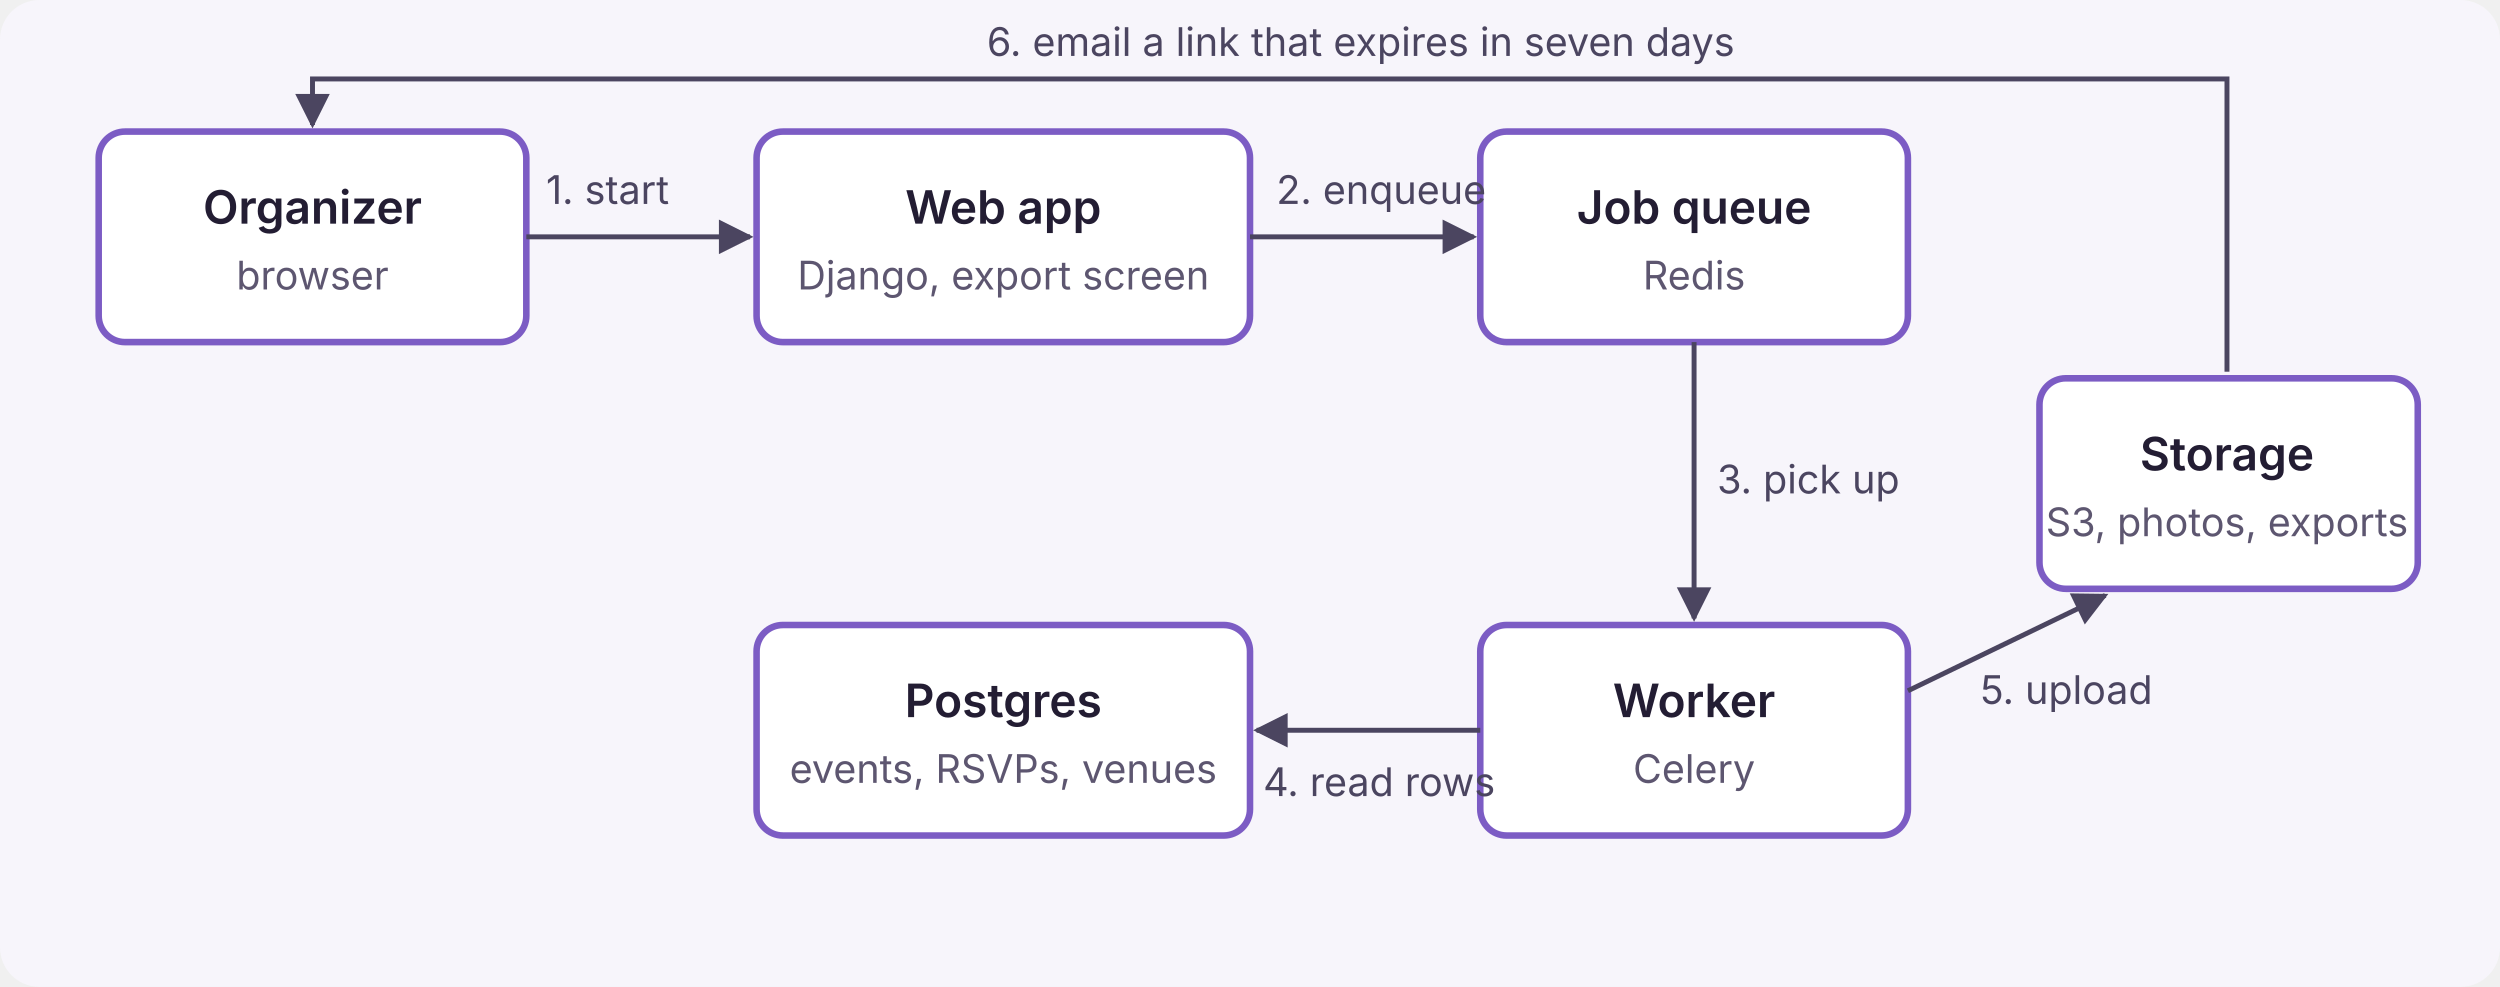
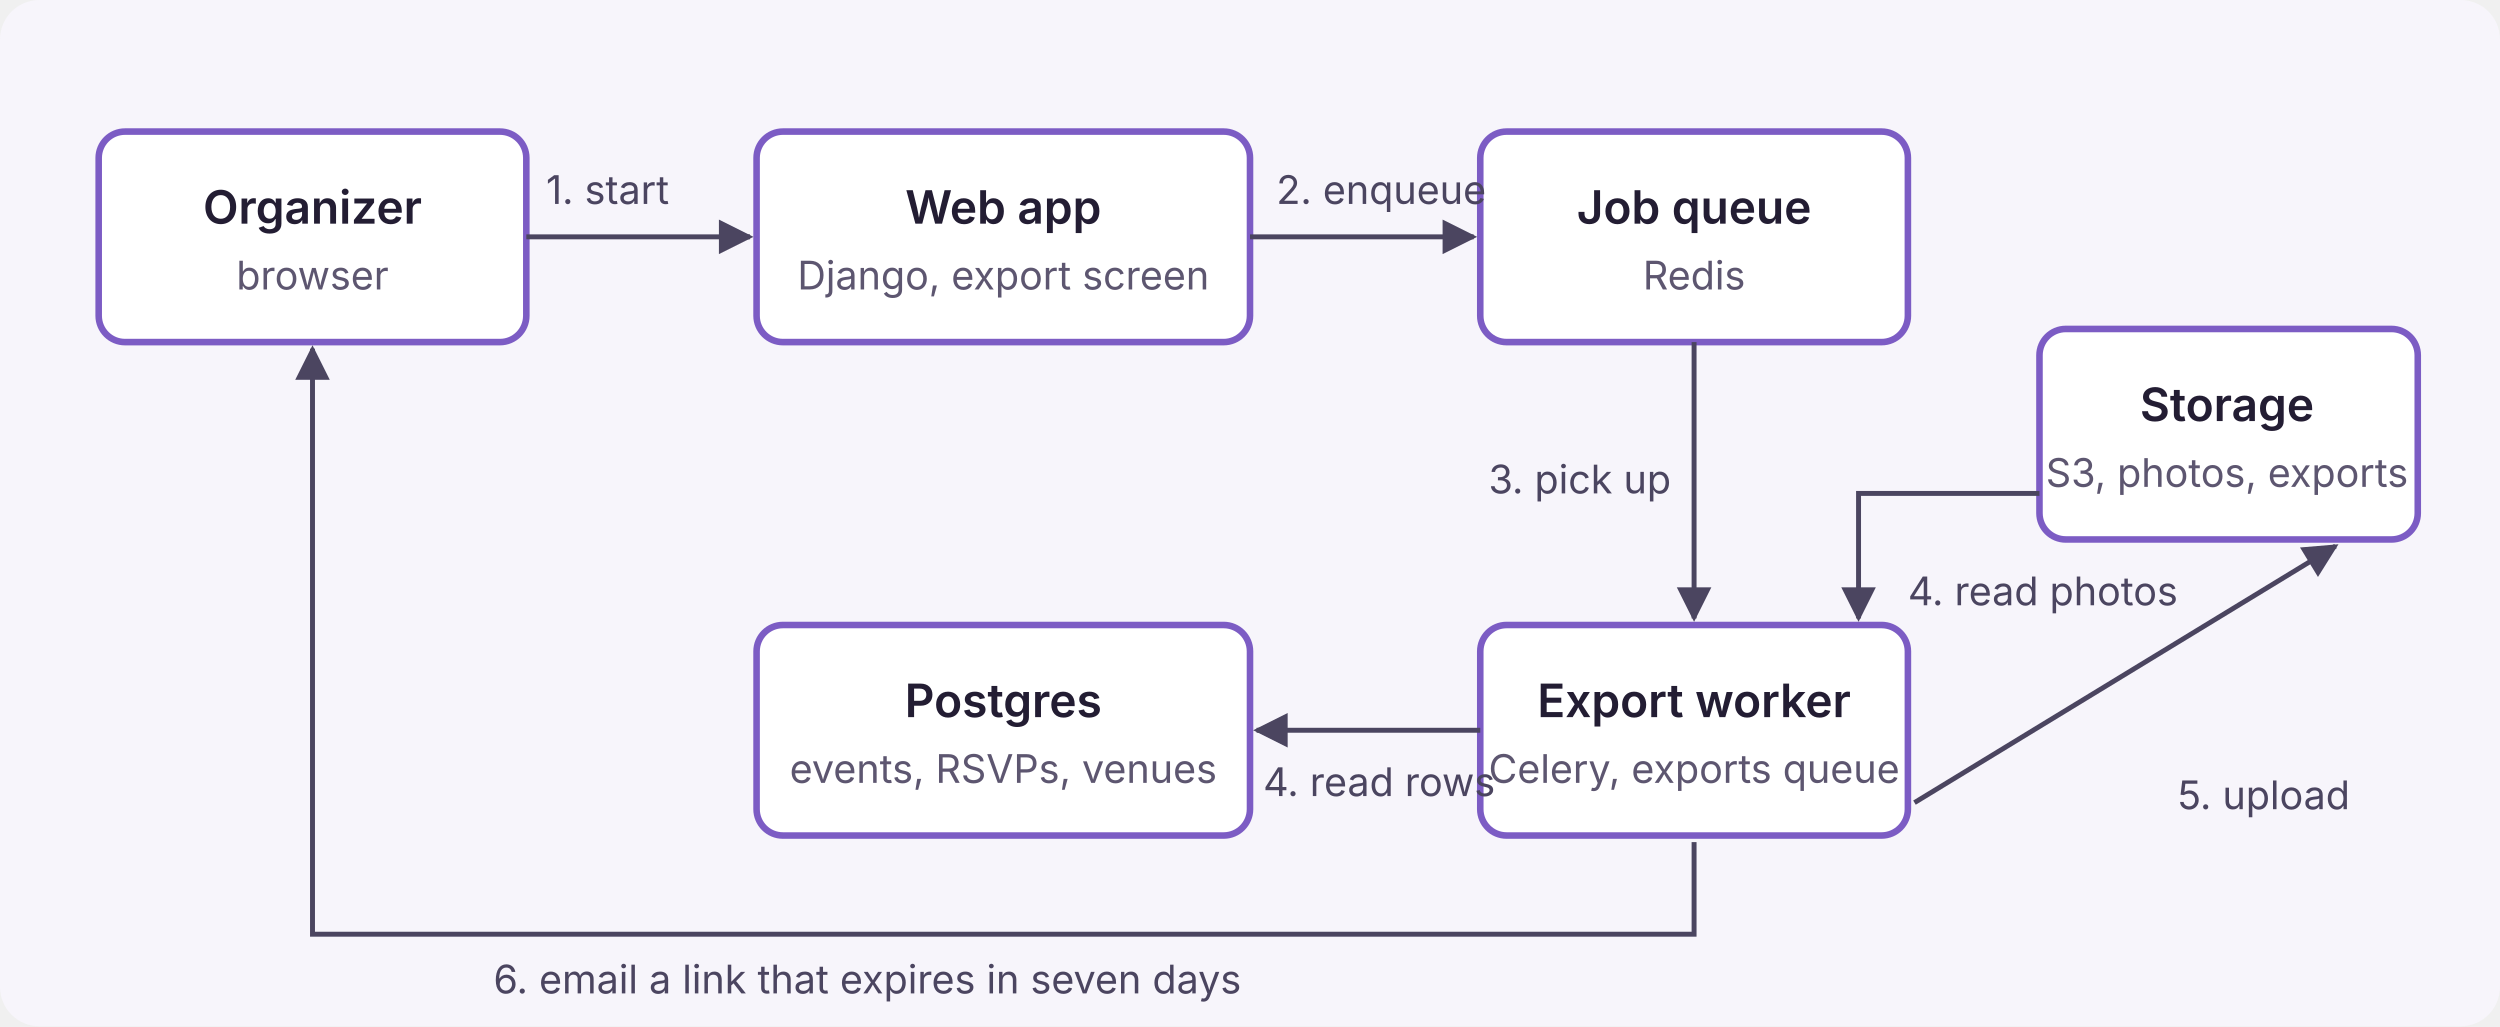
- <svg xmlns="http://www.w3.org/2000/svg" viewBox="0 0 760 300" width="760" height="300" font-family="system-ui, -apple-system, Segoe UI, sans-serif" font-size="14">
+ <svg xmlns="http://www.w3.org/2000/svg" viewBox="0 0 760 312" width="760" height="312" font-family="system-ui, -apple-system, Segoe UI, sans-serif" font-size="14">
  <defs>
    <marker id="arrow" viewBox="0 0 10 10" refX="9" refY="5" markerWidth="7" markerHeight="7" orient="auto-start-reverse">
      <path d="M0 0 L10 5 L0 10 z" fill="#4b4560" />
    </marker>
  </defs>
-   <rect width="760" height="300" rx="12" fill="#f7f5fb" />
+   <rect width="760" height="312" rx="12" fill="#f7f5fb" />
  <g fill="#ffffff" stroke="#7c5cc4" stroke-width="2">
    <rect x="30" y="40" width="130" height="64" rx="8" />
    <rect x="230" y="40" width="150" height="64" rx="8" />
    <rect x="450" y="40" width="130" height="64" rx="8" />
    <rect x="230" y="190" width="150" height="64" rx="8" />
    <rect x="450" y="190" width="130" height="64" rx="8" />
-     <rect x="620" y="115" width="115" height="64" rx="8" />
+     <rect x="620" y="100" width="115" height="64" rx="8" />
  </g>
  <g fill="#231d33" text-anchor="middle">
    <text x="95" y="68" font-weight="600">Organizer</text>
    <text x="95" y="88" font-size="12" fill="#5d5670">browser</text>
    <text x="305" y="68" font-weight="600">Web app</text>
    <text x="305" y="88" font-size="12" fill="#5d5670">Django, export screen</text>
    <text x="515" y="68" font-weight="600">Job queue</text>
    <text x="515" y="88" font-size="12" fill="#5d5670">Redis</text>
    <text x="305" y="218" font-weight="600">Postgres</text>
    <text x="305" y="238" font-size="12" fill="#5d5670">events, RSVPs, venues</text>
-     <text x="515" y="218" font-weight="600">Worker</text>
-     <text x="515" y="238" font-size="12" fill="#5d5670">Celery</text>
-     <text x="677" y="143" font-weight="600">Storage</text>
-     <text x="677" y="163" font-size="12" fill="#5d5670">S3, photos, exports</text>
+     <text x="515" y="218" font-weight="600">Export worker</text>
+     <text x="515" y="238" font-size="12" fill="#5d5670">Celery, exports queue</text>
+     <text x="677" y="128" font-weight="600">Storage</text>
+     <text x="677" y="148" font-size="12" fill="#5d5670">S3, photos, exports</text>
  </g>
  <g stroke="#4b4560" stroke-width="1.5" fill="none" marker-end="url(#arrow)">
    <path d="M160 72 H228" />
    <path d="M380 72 H448" />
    <path d="M515 104 V188" />
    <path d="M450 222 H382" />
-     <path d="M580 210 L640 181" />
-     <path d="M677 113 V24 H95 V38" />
+     <path d="M620 150 H565 V188" />
+     <path d="M582 244 L710 166" />
+     <path d="M515 256 V284 H95 V106" />
  </g>
  <g fill="#4b4560" font-size="12">
    <text x="166" y="62">1. start</text>
    <text x="388" y="62">2. enqueue</text>
-     <text x="522" y="150">3. pick up</text>
+     <text x="508" y="150" text-anchor="end">3. pick up</text>
    <text x="384" y="242">4. read rows</text>
-     <text x="602" y="214">5. upload</text>
-     <text x="300" y="17">6. email a link that expires in seven days</text>
+     <text x="580" y="184">4. read photos</text>
+     <text x="662" y="246">5. upload</text>
+     <text x="150" y="302">6. email a link that expires in seven days</text>
  </g>
</svg>
